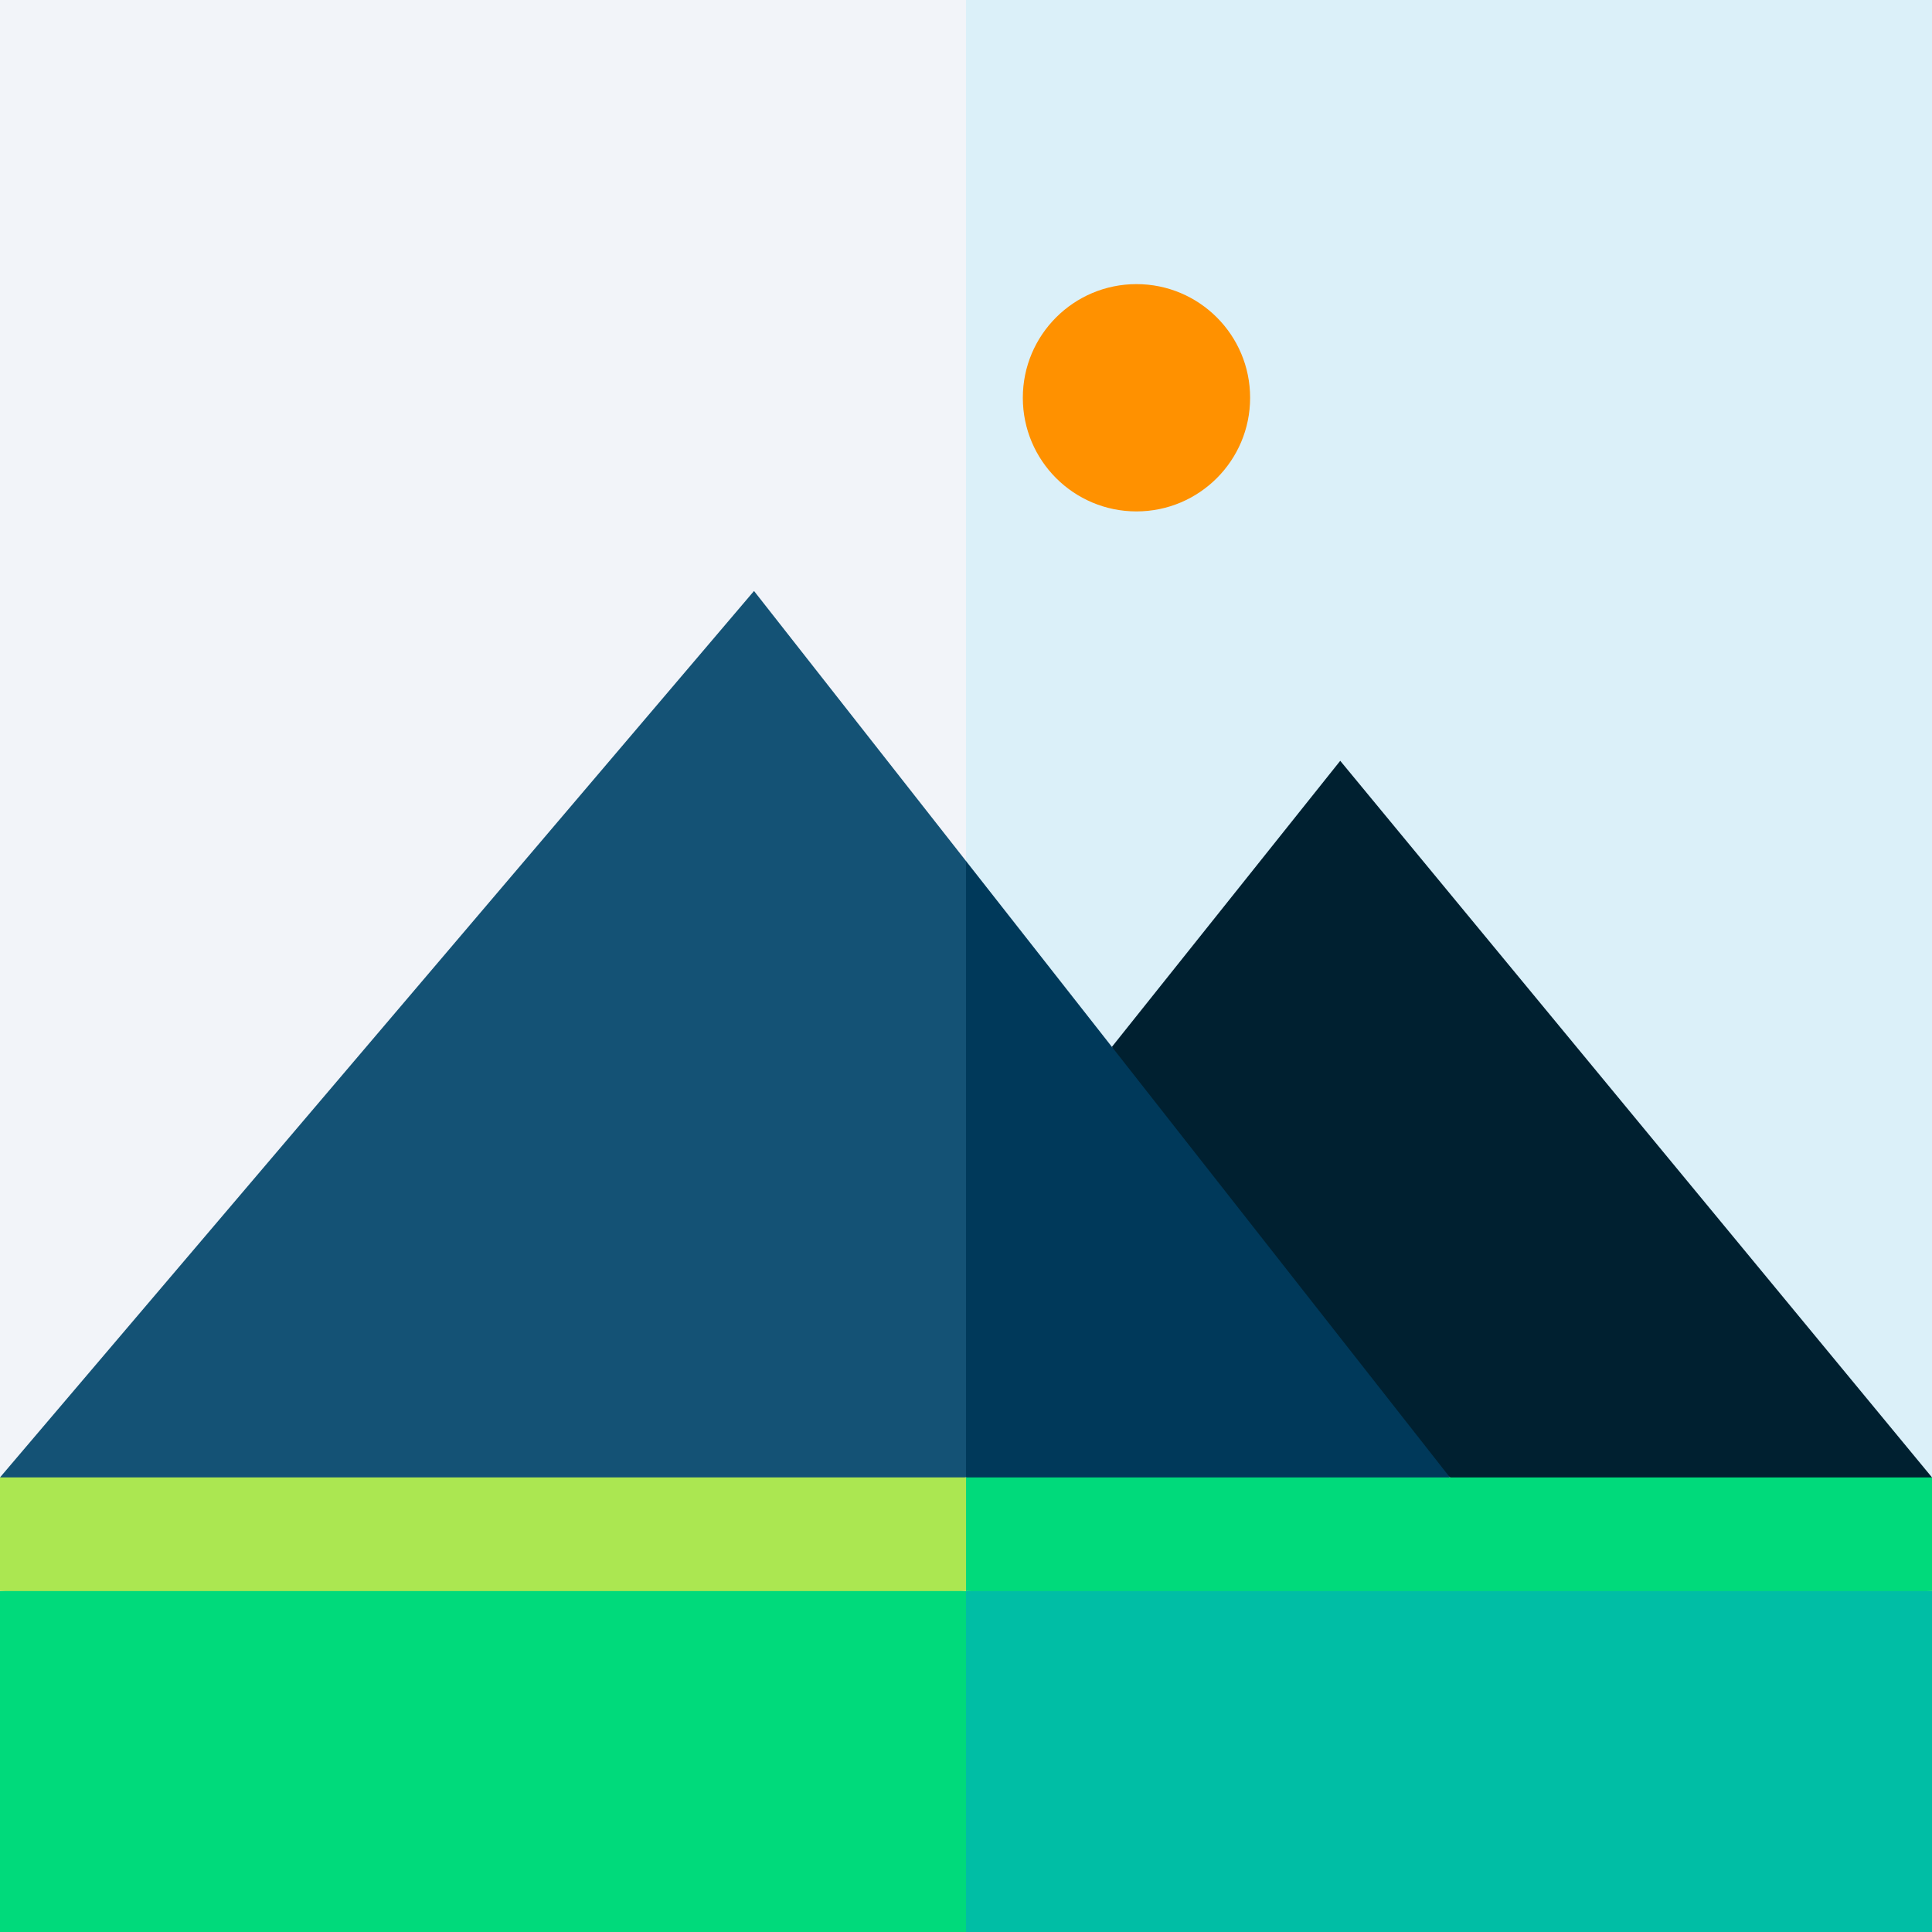
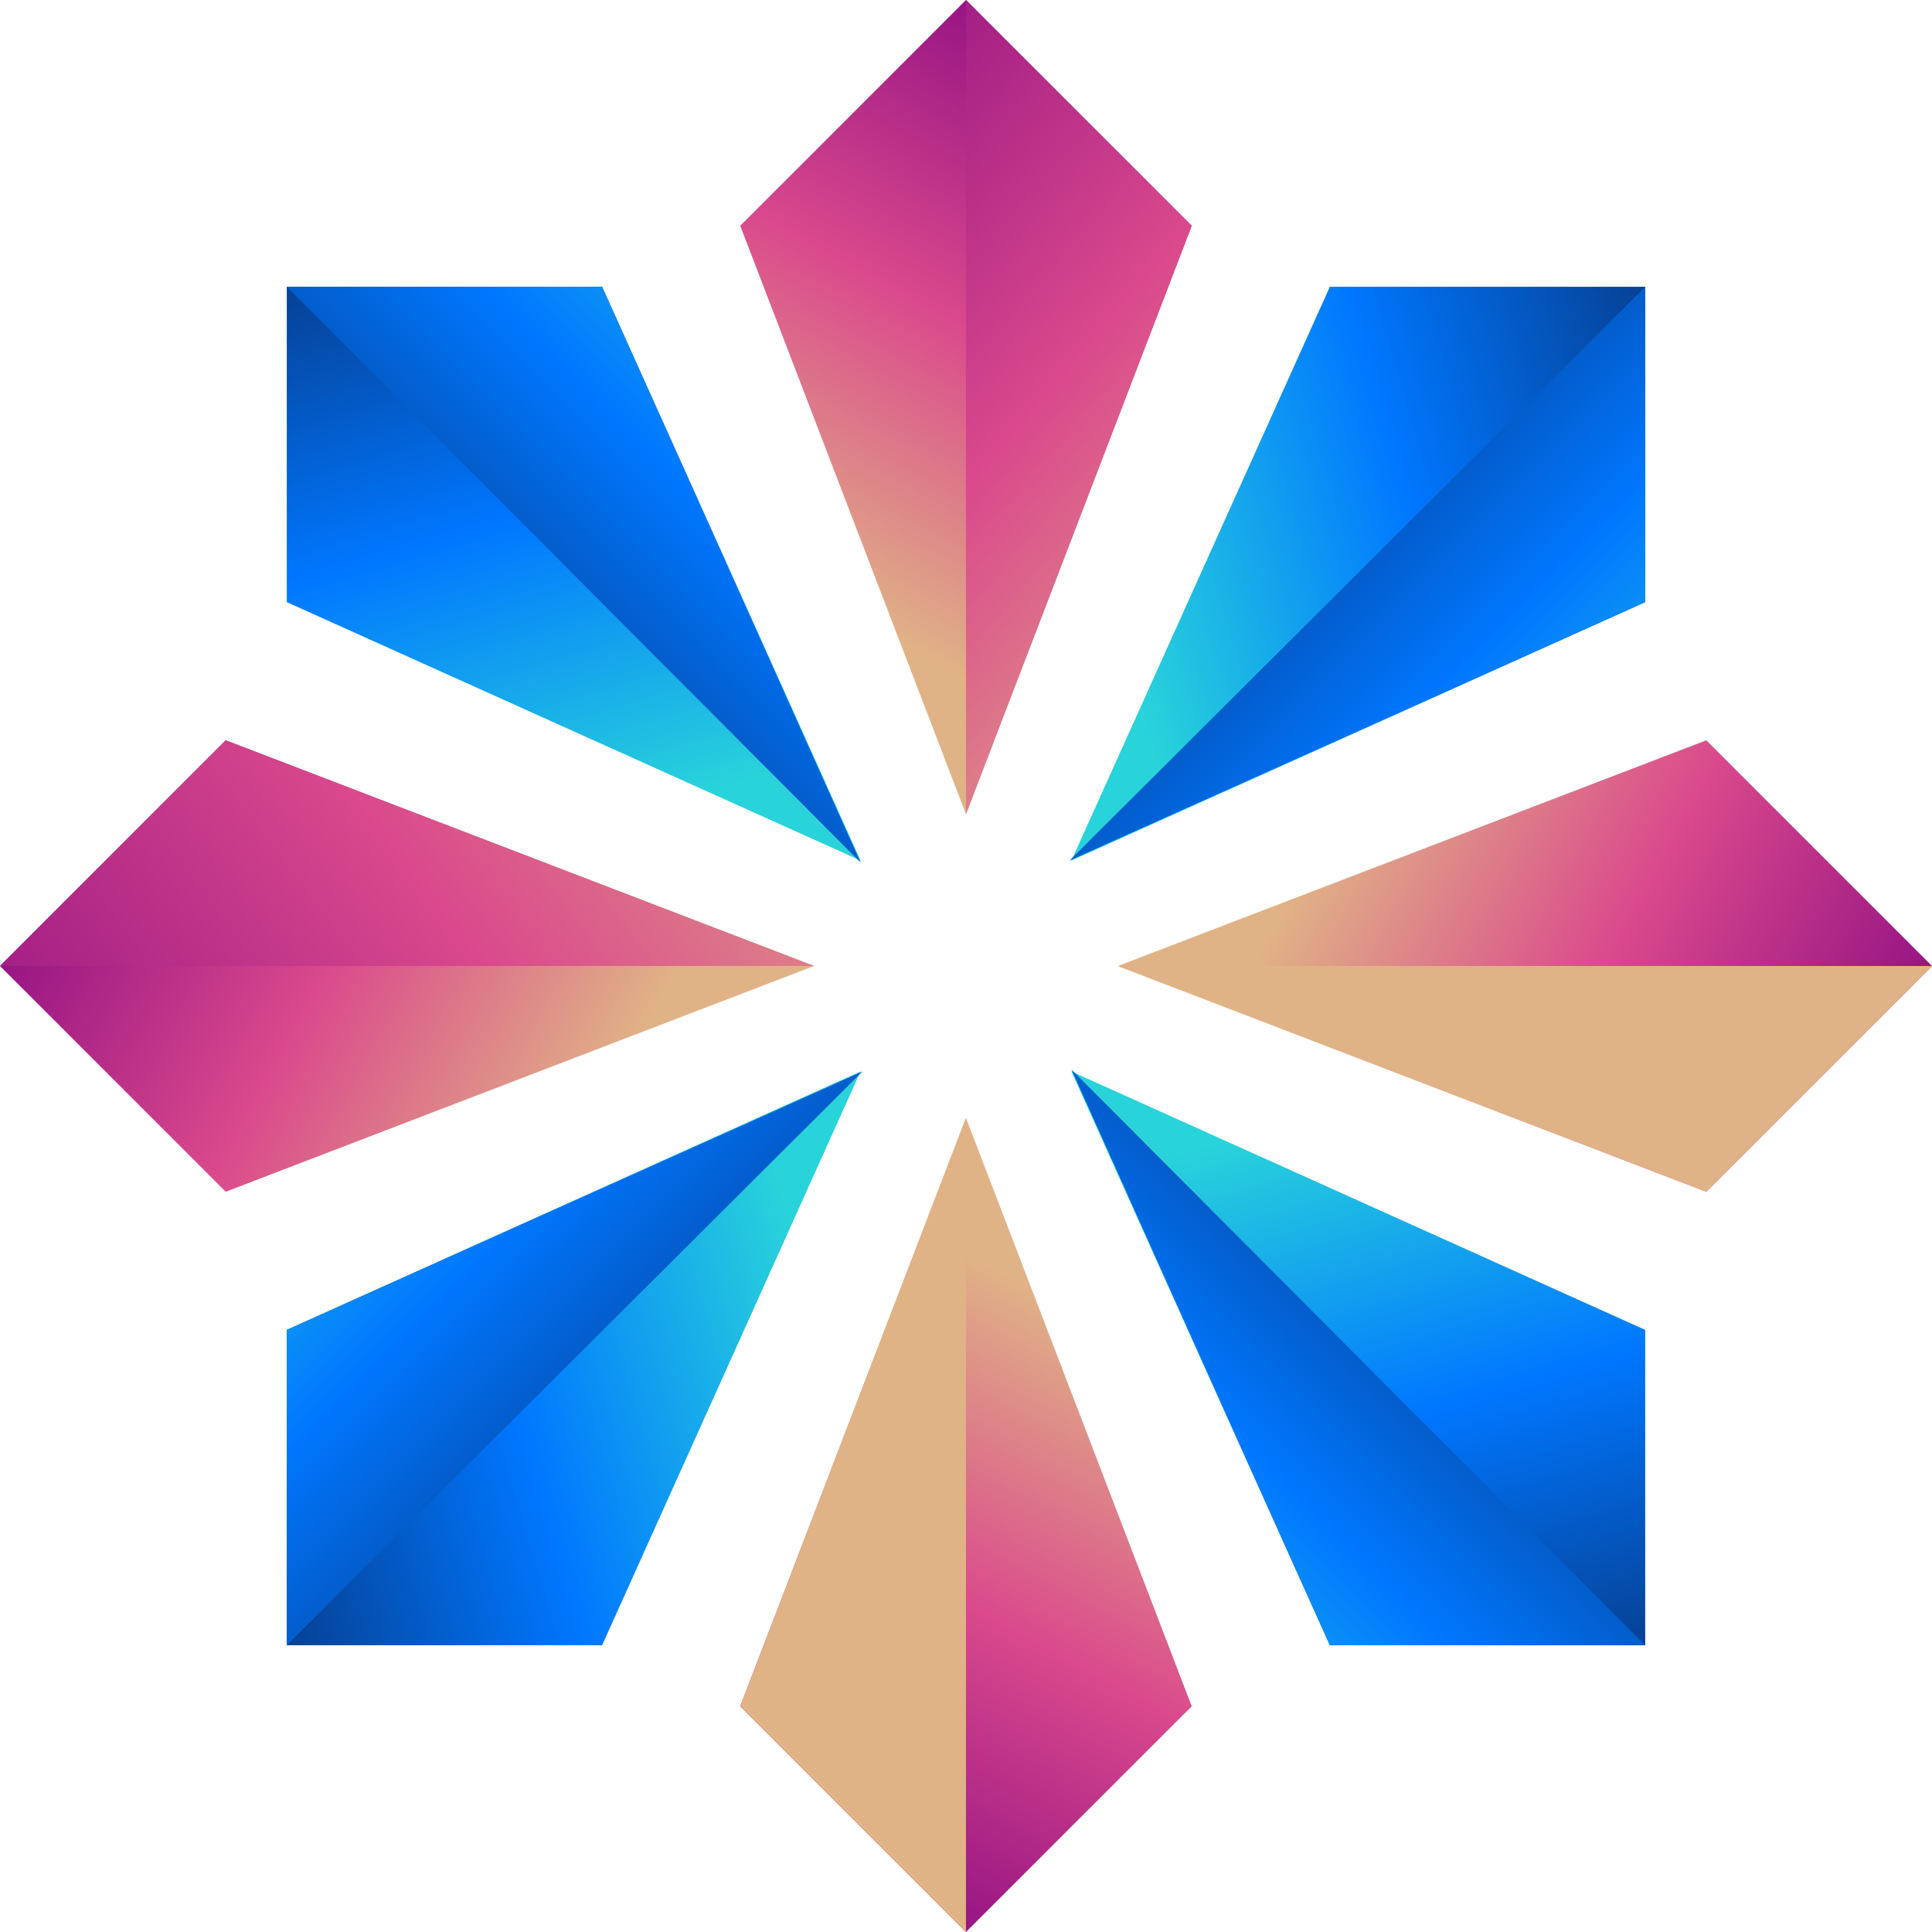
- <svg xmlns="http://www.w3.org/2000/svg" id="Capa_1" enable-background="new 0 0 510 510" height="512" viewBox="0 0 510 510" width="512">
-   <g>
-     <path d="m0 0v390l255-162.713 10.667-152.287-10.667-75c-7.193 0-247.807 0-255 0z" fill="#f2f4f9" />
-     <path d="m510 0c-7.193 0-247.807 0-255 0v227.287l37.5 63.047 217.5 99.666c0-11.005 0-379.007 0-390z" fill="#dbf0f9" />
-     <circle cx="300" cy="105" fill="#ff9100" r="30" />
-     <path d="m199.04 156.005c-11.044 12.984-187.996 221.011-199.04 233.995l127.5 15 127.5-15 15-81.357-15-81.356c-6.766-8.618-49.149-62.607-55.96-71.282z" fill="#145275" />
-     <path d="m293.514 276.346 25.355 56.827 63.869 56.827 63.631 15 63.631-15c-4.408-5.338-151.809-183.835-156.212-189.167-16.396 20.541-50.714 63.535-60.274 75.513z" fill="#002030" />
-     <path d="m255 227.287v162.713l63.869 15 63.869-15c-7.089-9.03-120.649-153.683-127.738-162.713z" fill="#00395a" />
-     <path d="m0 420v90h255l20-45-20-45-127.5-15z" fill="#00da7b" />
-     <path d="m510 420-127.5-15-127.5 15v90h255z" fill="#00bea5" />
-     <path d="m0 390v30h255l20-15-20-15c-7.193 0-247.807 0-255 0z" fill="#abe751" />
-     <path d="m510 390h-255v30h255z" fill="#00da7b" />
-   </g>
+ <svg xmlns="http://www.w3.org/2000/svg" viewBox="0 0 504.12 504.12" style="enable-background:new 0 0 504.123 504.123" xml:space="preserve">
+   <linearGradient id="a" gradientUnits="userSpaceOnUse" x1="-19.45" y1="610.95" x2="-9.82" y2="628.68" gradientTransform="matrix(7.8769 0 0 -7.8769 364.05 4969.67)">
+     <stop offset=".01" style="stop-color:#e0b386" />
+     <stop offset=".52" style="stop-color:#da498c" />
+     <stop offset="1" style="stop-color:#961484" />
+   </linearGradient>
+   <path style="fill:url(#a)" d="M252.05 212.45 193.15 58.9 252.05 0l58.9 58.9z" />
+   <linearGradient id="b" gradientUnits="userSpaceOnUse" x1="-2.1" y1="607.05" x2="-22.79" y2="624.78" gradientTransform="matrix(7.8769 0 0 -7.8769 364.05 4969.67)">
+     <stop offset=".01" style="stop-color:#e0b386" />
+     <stop offset=".52" style="stop-color:#da498c" />
+     <stop offset="1" style="stop-color:#961484" />
+   </linearGradient>
+   <path style="fill:url(#b)" d="m252.05 0 58.9 58.9-58.9 153.55" />
+   <linearGradient id="c" gradientUnits="userSpaceOnUse" x1="-8.99" y1="586.88" x2="-18.62" y2="569.14" gradientTransform="matrix(7.8769 0 0 -7.8769 364.05 4969.67)">
+     <stop offset=".01" style="stop-color:#e0b386" />
+     <stop offset=".52" style="stop-color:#da498c" />
+     <stop offset="1" style="stop-color:#961484" />
+   </linearGradient>
+   <path style="fill:url(#c)" d="m252.05 291.69 58.91 153.54-58.91 58.89-58.9-58.89z" />
+   <linearGradient id="d" gradientUnits="userSpaceOnUse" x1="-8.03" y1="585.7" x2="12.65" y2="603.43" gradientTransform="matrix(7.8769 0 0 -7.8769 364.05 4969.67)">
+     <stop offset=".01" style="stop-color:#e0b386" />
+     <stop offset=".52" style="stop-color:#da498c" />
+     <stop offset="1" style="stop-color:#961484" />
+   </linearGradient>
+   <path style="fill:url(#d)" d="m252.05 504.12-58.9-58.89 58.9-153.54" />
+   <linearGradient id="e" gradientUnits="userSpaceOnUse" x1="-9.47" y1="611.02" x2="9.81" y2="616.73" gradientTransform="matrix(7.8769 0 0 -7.8769 364.05 4969.67)">
+     <stop offset="0" style="stop-color:#29d3da" />
+     <stop offset=".52" style="stop-color:#07f" />
+     <stop offset="1" style="stop-color:#064093" />
+     <stop offset="1" style="stop-color:#084698" />
+   </linearGradient>
+   <path style="fill:url(#e)" d="M279.57 224.55 347 74.83h82.29v82.28z" />
+   <linearGradient id="f" gradientUnits="userSpaceOnUse" x1="9.59" y1="601.06" x2="-4.95" y2="615.61" gradientTransform="matrix(7.8769 0 0 -7.8769 364.05 4969.67)">
+     <stop offset="0" style="stop-color:#29d3da" />
+     <stop offset=".52" style="stop-color:#07f" />
+     <stop offset="1" style="stop-color:#064093" />
+     <stop offset="1" style="stop-color:#084698" />
+   </linearGradient>
+   <path style="fill:url(#f)" d="M429.29 74.83v82.28l-150.22 67.44" />
+   <linearGradient id="g" gradientUnits="userSpaceOnUse" x1="-18.97" y1="586.81" x2="-38.25" y2="581.1" gradientTransform="matrix(7.8769 0 0 -7.8769 364.05 4969.67)">
+     <stop offset="0" style="stop-color:#29d3da" />
+     <stop offset=".52" style="stop-color:#07f" />
+     <stop offset="1" style="stop-color:#064093" />
+     <stop offset="1" style="stop-color:#084698" />
+   </linearGradient>
+   <path style="fill:url(#g)" d="m224.54 279.58-67.43 149.71H74.83v-82.28z" />
+   <linearGradient id="h" gradientUnits="userSpaceOnUse" x1="-38.03" y1="596.77" x2="-23.49" y2="582.22" gradientTransform="matrix(7.8769 0 0 -7.8769 364.05 4969.67)">
+     <stop offset="0" style="stop-color:#29d3da" />
+     <stop offset=".52" style="stop-color:#07f" />
+     <stop offset="1" style="stop-color:#064093" />
+     <stop offset="1" style="stop-color:#084698" />
+   </linearGradient>
+   <path style="fill:url(#h)" d="M74.83 429.29v-82.28l150.21-67.43" />
+   <linearGradient id="i" gradientUnits="userSpaceOnUse" x1="-2.19" y1="604.14" x2="15.54" y2="594.52" gradientTransform="matrix(7.8769 0 0 -7.8769 364.05 4969.67)">
+     <stop offset=".01" style="stop-color:#e0b386" />
+     <stop offset=".52" style="stop-color:#da498c" />
+     <stop offset="1" style="stop-color:#961484" />
+   </linearGradient>
+   <path style="fill:url(#i)" d="m291.68 252.06 153.55-58.89 58.89 58.89-58.89 58.9z" />
+   <linearGradient id="j" gradientUnits="userSpaceOnUse" x1="-3.33" y1="604.7" x2="-30.6" y2="625.39" gradientTransform="matrix(7.8769 0 0 -7.8769 364.05 4969.67)">
+     <stop offset=".01" style="stop-color:#e0b386" />
+     <stop offset=".52" style="stop-color:#da498c" />
+     <stop offset="1" style="stop-color:#961484" />
+   </linearGradient>
+   <path style="fill:url(#j)" d="m504.12 252.06-58.89 58.9-153.55-58.9" />
+   <linearGradient id="k" gradientUnits="userSpaceOnUse" x1="-26.25" y1="593.69" x2="-43.98" y2="603.31" gradientTransform="matrix(7.8769 0 0 -7.8769 364.05 4969.67)">
+     <stop offset=".01" style="stop-color:#e0b386" />
+     <stop offset=".52" style="stop-color:#da498c" />
+     <stop offset="1" style="stop-color:#961484" />
+   </linearGradient>
+   <path style="fill:url(#k)" d="M212.43 252.05 58.9 310.96 0 252.06l58.89-58.89z" />
+   <linearGradient id="l" gradientUnits="userSpaceOnUse" x1="-17.29" y1="611.53" x2="-44.56" y2="590.84" gradientTransform="matrix(7.8769 0 0 -7.8769 364.05 4969.67)">
+     <stop offset=".01" style="stop-color:#e0b386" />
+     <stop offset=".52" style="stop-color:#da498c" />
+     <stop offset="1" style="stop-color:#961484" />
+   </linearGradient>
+   <path style="fill:url(#l)" d="m0 252.06 58.89-58.89 153.54 58.88" />
+   <linearGradient id="m" gradientUnits="userSpaceOnUse" x1="-2.12" y1="594.17" x2="3.59" y2="574.89" gradientTransform="matrix(7.8769 0 0 -7.8769 364.05 4969.67)">
+     <stop offset="0" style="stop-color:#29d3da" />
+     <stop offset=".52" style="stop-color:#07f" />
+     <stop offset="1" style="stop-color:#064093" />
+     <stop offset="1" style="stop-color:#084698" />
+   </linearGradient>
+   <path style="fill:url(#m)" d="m279.57 279.58 149.72 67.43v82.28H347z" />
+   <linearGradient id="n" gradientUnits="userSpaceOnUse" x1="-12.07" y1="575.11" x2="2.47" y2="589.64" gradientTransform="matrix(7.8769 0 0 -7.8769 364.05 4969.67)">
+     <stop offset="0" style="stop-color:#29d3da" />
+     <stop offset=".52" style="stop-color:#07f" />
+     <stop offset="1" style="stop-color:#064093" />
+     <stop offset="1" style="stop-color:#084698" />
+   </linearGradient>
+   <path style="fill:url(#n)" d="M429.29 429.29H347l-67.43-150.22" />
+   <linearGradient id="o" gradientUnits="userSpaceOnUse" x1="-26.32" y1="603.67" x2="-32.03" y2="622.94" gradientTransform="matrix(7.8769 0 0 -7.8769 364.05 4969.67)">
+     <stop offset="0" style="stop-color:#29d3da" />
+     <stop offset=".52" style="stop-color:#07f" />
+     <stop offset="1" style="stop-color:#064093" />
+     <stop offset="1" style="stop-color:#084698" />
+   </linearGradient>
+   <path style="fill:url(#o)" d="M224.55 224.55 74.83 157.11V74.83h82.28z" />
+   <linearGradient id="p" gradientUnits="userSpaceOnUse" x1="-16.36" y1="622.73" x2="-30.91" y2="608.19" gradientTransform="matrix(7.8769 0 0 -7.8769 364.05 4969.67)">
+     <stop offset="0" style="stop-color:#29d3da" />
+     <stop offset=".52" style="stop-color:#07f" />
+     <stop offset="1" style="stop-color:#064093" />
+     <stop offset="1" style="stop-color:#084698" />
+   </linearGradient>
+   <path style="fill:url(#p)" d="M74.83 74.83h82.28l67.45 150.22" />
</svg>
